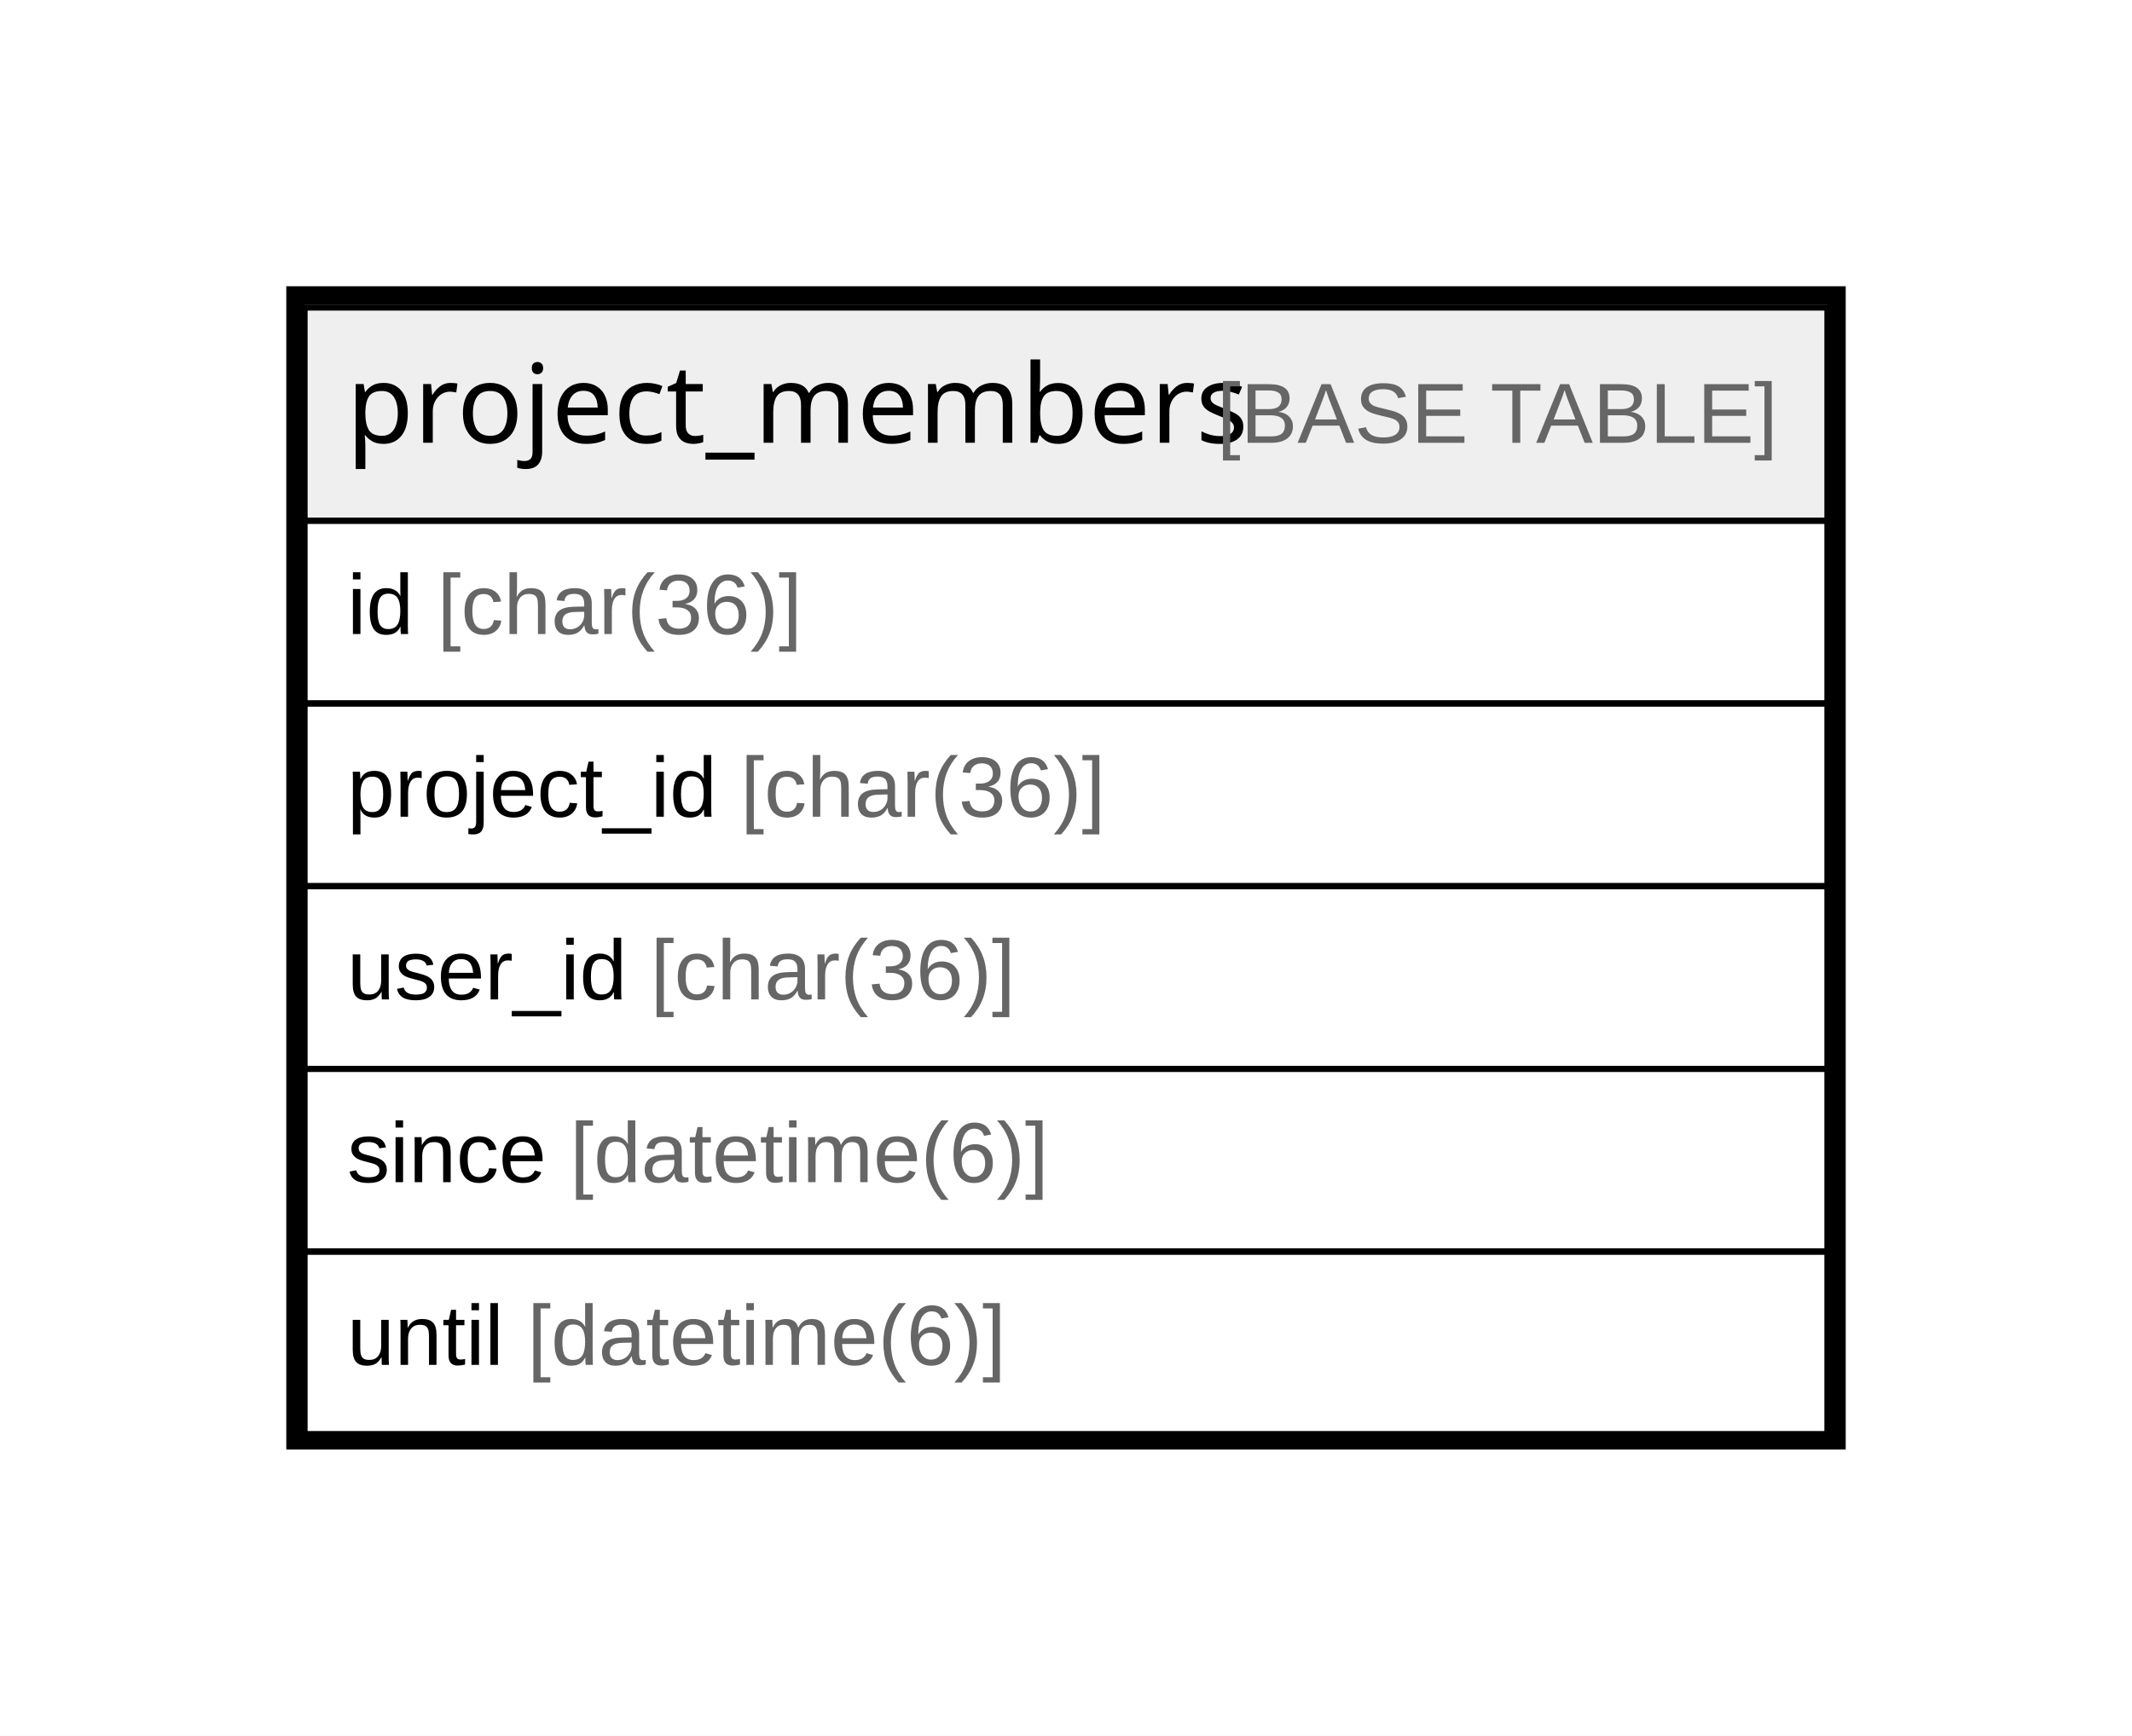
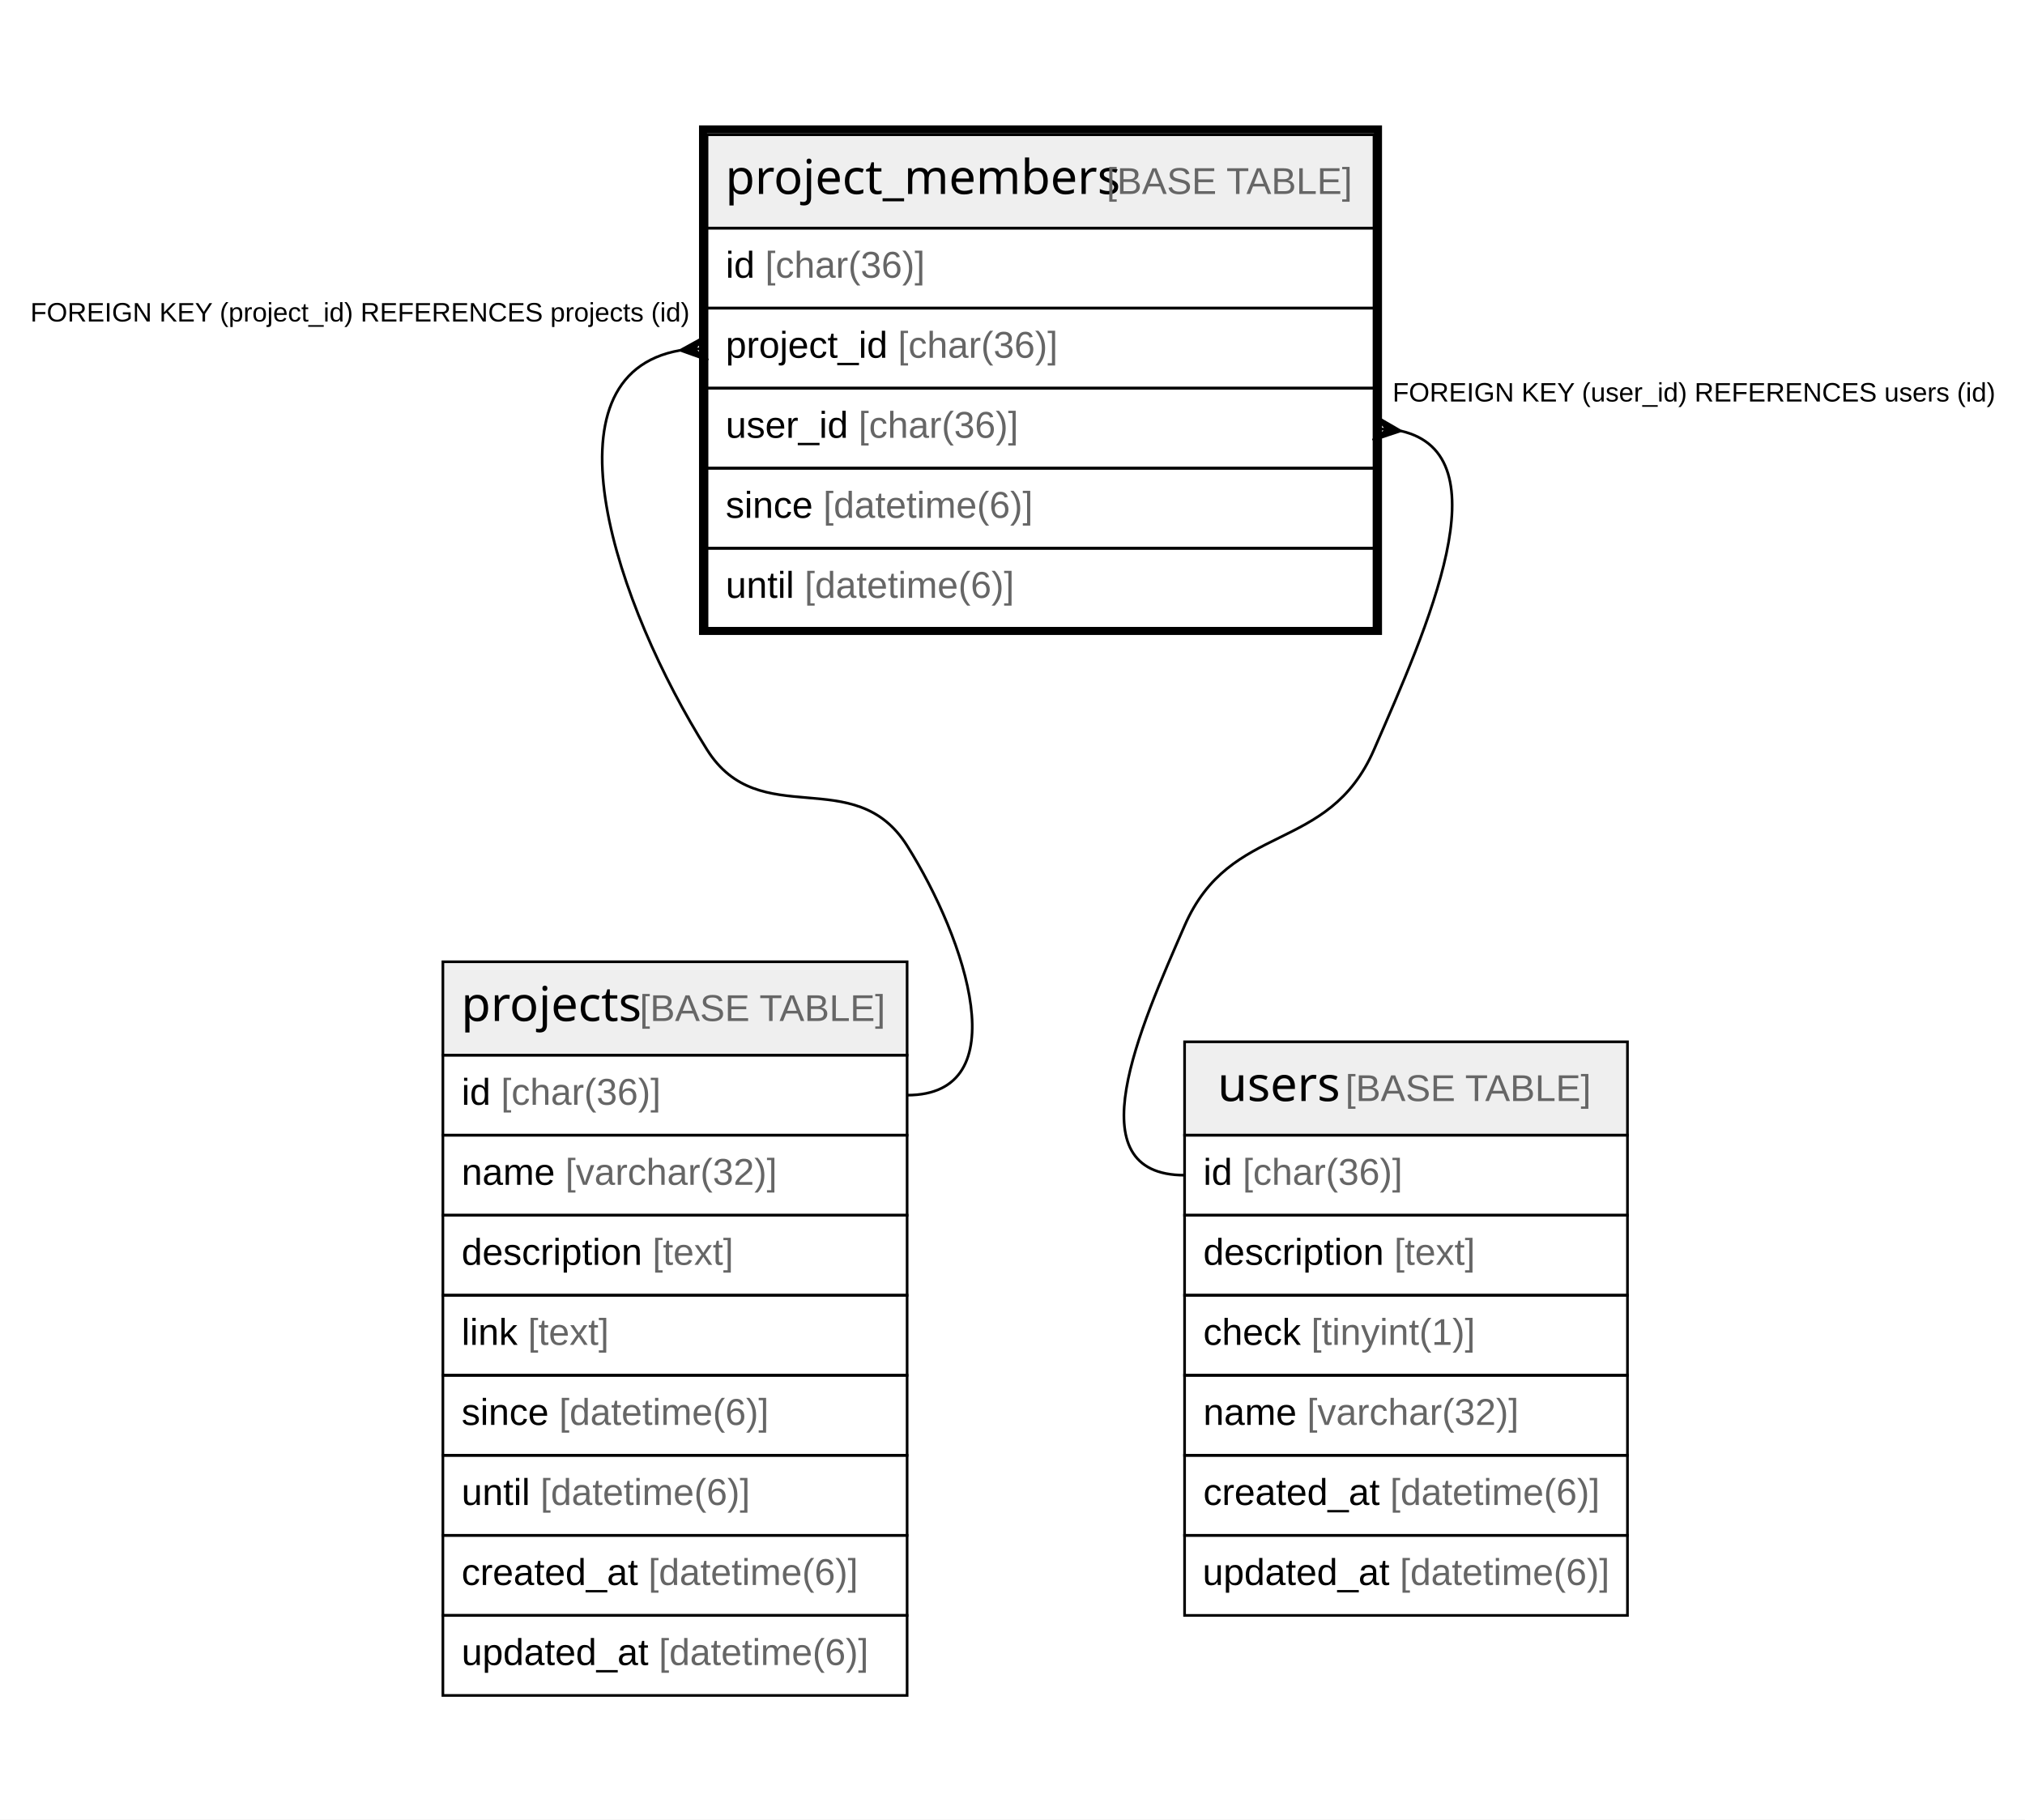
- <svg xmlns="http://www.w3.org/2000/svg" width="350pt" height="285pt" viewBox="0.00 0.00 350.00 285.00">
-   <g id="graph0" class="graph" transform="scale(1 1) rotate(0) translate(4 281)">
-     <polygon fill="#ffffff" stroke="transparent" points="-4,4 -4,-281 346,-281 346,4 -4,4" />
+ <svg xmlns="http://www.w3.org/2000/svg" width="759pt" height="682pt" viewBox="0.00 0.00 759.00 682.00">
+   <g id="graph0" class="graph" transform="scale(1 1) rotate(0) translate(4 678)">
+     <polygon fill="#ffffff" stroke="transparent" points="-4,4 -4,-678 755,-678 755,4 -4,4" />
    <g id="node1" class="node">
-       <polygon fill="#efefef" stroke="transparent" points="46,-195.5 46,-230.5 296,-230.5 296,-195.5 46,-195.5" />
-       <polygon fill="none" stroke="#000000" points="46,-195.5 46,-230.5 296,-230.5 296,-195.5 46,-195.5" />
-       <text text-anchor="start" x="52.869" y="-208.3" font-family="Arial Bold" font-size="18.00" fill="#000000">project_members</text>
-       <text text-anchor="start" x="191.877" y="-208.3" font-family="Arial" font-size="14.00" fill="#000000"> </text>
-       <text text-anchor="start" x="195.768" y="-208.3" font-family="Arial" font-size="14.00" fill="#666666">[BASE TABLE]</text>
-       <polygon fill="none" stroke="#000000" points="46,-165.5 46,-195.5 296,-195.5 296,-165.5 46,-165.5" />
-       <text text-anchor="start" x="53" y="-176.9" font-family="Arial" font-size="14.00" fill="#000000">id </text>
-       <text text-anchor="start" x="67.78" y="-176.9" font-family="Arial" font-size="14.00" fill="#666666">[char(36)]</text>
-       <polygon fill="none" stroke="#000000" points="46,-135.5 46,-165.5 296,-165.5 296,-135.5 46,-135.5" />
-       <text text-anchor="start" x="53" y="-146.9" font-family="Arial" font-size="14.00" fill="#000000">project_id </text>
-       <text text-anchor="start" x="117.568" y="-146.9" font-family="Arial" font-size="14.00" fill="#666666">[char(36)]</text>
-       <polygon fill="none" stroke="#000000" points="46,-105.5 46,-135.5 296,-135.5 296,-105.5 46,-105.5" />
-       <text text-anchor="start" x="53" y="-116.9" font-family="Arial" font-size="14.00" fill="#000000">user_id </text>
-       <text text-anchor="start" x="102.788" y="-116.9" font-family="Arial" font-size="14.00" fill="#666666">[char(36)]</text>
-       <polygon fill="none" stroke="#000000" points="46,-75.5 46,-105.5 296,-105.5 296,-75.5 46,-75.5" />
-       <text text-anchor="start" x="53" y="-86.9" font-family="Arial" font-size="14.00" fill="#000000">since </text>
-       <text text-anchor="start" x="89.562" y="-86.9" font-family="Arial" font-size="14.00" fill="#666666">[datetime(6)]</text>
-       <polygon fill="none" stroke="#000000" points="46,-45.5 46,-75.5 296,-75.5 296,-45.5 46,-45.5" />
-       <text text-anchor="start" x="53" y="-56.9" font-family="Arial" font-size="14.00" fill="#000000">until </text>
-       <text text-anchor="start" x="82.56" y="-56.9" font-family="Arial" font-size="14.00" fill="#666666">[datetime(6)]</text>
-       <polygon fill="none" stroke="#000000" stroke-width="3" points="44.5,-44.5 44.5,-232.5 297.5,-232.5 297.5,-44.5 44.5,-44.5" />
+       <polygon fill="#efefef" stroke="transparent" points="261,-592.5 261,-627.5 511,-627.5 511,-592.5 261,-592.5" />
+       <polygon fill="none" stroke="#000000" points="261,-592.5 261,-627.5 511,-627.5 511,-592.5 261,-592.5" />
+       <text text-anchor="start" x="267.869" y="-605.3" font-family="Arial Bold" font-size="18.00" fill="#000000">project_members</text>
+       <text text-anchor="start" x="406.877" y="-605.3" font-family="Arial" font-size="14.00" fill="#000000"> </text>
+       <text text-anchor="start" x="410.768" y="-605.3" font-family="Arial" font-size="14.00" fill="#666666">[BASE TABLE]</text>
+       <polygon fill="none" stroke="#000000" points="261,-562.5 261,-592.5 511,-592.5 511,-562.5 261,-562.5" />
+       <text text-anchor="start" x="268" y="-573.9" font-family="Arial" font-size="14.00" fill="#000000">id </text>
+       <text text-anchor="start" x="282.78" y="-573.9" font-family="Arial" font-size="14.00" fill="#666666">[char(36)]</text>
+       <polygon fill="none" stroke="#000000" points="261,-532.5 261,-562.5 511,-562.5 511,-532.5 261,-532.5" />
+       <text text-anchor="start" x="268" y="-543.9" font-family="Arial" font-size="14.00" fill="#000000">project_id </text>
+       <text text-anchor="start" x="332.568" y="-543.9" font-family="Arial" font-size="14.00" fill="#666666">[char(36)]</text>
+       <polygon fill="none" stroke="#000000" points="261,-502.5 261,-532.5 511,-532.5 511,-502.5 261,-502.5" />
+       <text text-anchor="start" x="268" y="-513.9" font-family="Arial" font-size="14.00" fill="#000000">user_id </text>
+       <text text-anchor="start" x="317.788" y="-513.9" font-family="Arial" font-size="14.00" fill="#666666">[char(36)]</text>
+       <polygon fill="none" stroke="#000000" points="261,-472.5 261,-502.5 511,-502.5 511,-472.5 261,-472.5" />
+       <text text-anchor="start" x="268" y="-483.9" font-family="Arial" font-size="14.00" fill="#000000">since </text>
+       <text text-anchor="start" x="304.562" y="-483.9" font-family="Arial" font-size="14.00" fill="#666666">[datetime(6)]</text>
+       <polygon fill="none" stroke="#000000" points="261,-442.5 261,-472.5 511,-472.5 511,-442.5 261,-442.5" />
+       <text text-anchor="start" x="268" y="-453.9" font-family="Arial" font-size="14.00" fill="#000000">until </text>
+       <text text-anchor="start" x="297.56" y="-453.9" font-family="Arial" font-size="14.00" fill="#666666">[datetime(6)]</text>
+       <polygon fill="none" stroke="#000000" stroke-width="3" points="259.5,-441.5 259.5,-629.5 512.5,-629.5 512.5,-441.5 259.5,-441.5" />
+     </g>
+     <g id="node2" class="node">
+       <polygon fill="#efefef" stroke="transparent" points="162,-282.5 162,-317.5 336,-317.5 336,-282.5 162,-282.5" />
+       <polygon fill="none" stroke="#000000" points="162,-282.5 162,-317.5 336,-317.5 336,-282.5 162,-282.5" />
+       <text text-anchor="start" x="168.869" y="-295.3" font-family="Arial Bold" font-size="18.00" fill="#000000">projects</text>
+       <text text-anchor="start" x="231.877" y="-295.3" font-family="Arial" font-size="14.00" fill="#000000"> </text>
+       <text text-anchor="start" x="235.767" y="-295.3" font-family="Arial" font-size="14.00" fill="#666666">[BASE TABLE]</text>
+       <polygon fill="none" stroke="#000000" points="162,-252.5 162,-282.5 336,-282.5 336,-252.5 162,-252.5" />
+       <text text-anchor="start" x="169" y="-263.9" font-family="Arial" font-size="14.00" fill="#000000">id </text>
+       <text text-anchor="start" x="183.78" y="-263.9" font-family="Arial" font-size="14.00" fill="#666666">[char(36)]</text>
+       <polygon fill="none" stroke="#000000" points="162,-222.5 162,-252.5 336,-252.5 336,-222.5 162,-222.5" />
+       <text text-anchor="start" x="169" y="-233.9" font-family="Arial" font-size="14.00" fill="#000000">name </text>
+       <text text-anchor="start" x="207.899" y="-233.9" font-family="Arial" font-size="14.00" fill="#666666">[varchar(32)]</text>
+       <polygon fill="none" stroke="#000000" points="162,-192.5 162,-222.5 336,-222.5 336,-192.5 162,-192.5" />
+       <text text-anchor="start" x="169" y="-203.9" font-family="Arial" font-size="14.00" fill="#000000">description </text>
+       <text text-anchor="start" x="240.568" y="-203.9" font-family="Arial" font-size="14.00" fill="#666666">[text]</text>
+       <polygon fill="none" stroke="#000000" points="162,-162.5 162,-192.5 336,-192.5 336,-162.5 162,-162.5" />
+       <text text-anchor="start" x="169" y="-173.9" font-family="Arial" font-size="14.00" fill="#000000">link </text>
+       <text text-anchor="start" x="193.886" y="-173.9" font-family="Arial" font-size="14.00" fill="#666666">[text]</text>
+       <polygon fill="none" stroke="#000000" points="162,-132.5 162,-162.5 336,-162.5 336,-132.5 162,-132.5" />
+       <text text-anchor="start" x="169" y="-143.9" font-family="Arial" font-size="14.00" fill="#000000">since </text>
+       <text text-anchor="start" x="205.562" y="-143.9" font-family="Arial" font-size="14.00" fill="#666666">[datetime(6)]</text>
+       <polygon fill="none" stroke="#000000" points="162,-102.5 162,-132.5 336,-132.5 336,-102.5 162,-102.5" />
+       <text text-anchor="start" x="169" y="-113.9" font-family="Arial" font-size="14.00" fill="#000000">until </text>
+       <text text-anchor="start" x="198.56" y="-113.9" font-family="Arial" font-size="14.00" fill="#666666">[datetime(6)]</text>
+       <polygon fill="none" stroke="#000000" points="162,-72.5 162,-102.5 336,-102.5 336,-72.5 162,-72.5" />
+       <text text-anchor="start" x="169" y="-83.9" font-family="Arial" font-size="14.00" fill="#000000">created_at </text>
+       <text text-anchor="start" x="239.028" y="-83.9" font-family="Arial" font-size="14.00" fill="#666666">[datetime(6)]</text>
+       <polygon fill="none" stroke="#000000" points="162,-42.5 162,-72.5 336,-72.5 336,-42.5 162,-42.5" />
+       <text text-anchor="start" x="169" y="-53.9" font-family="Arial" font-size="14.00" fill="#000000">updated_at </text>
+       <text text-anchor="start" x="242.933" y="-53.9" font-family="Arial" font-size="14.00" fill="#666666">[datetime(6)]</text>
+     </g>
+     <g id="edge1" class="edge">
+       <path fill="none" stroke="#000000" d="M250.891,-546.679C197.544,-537.343 227.325,-450.518 261,-397 280.692,-365.705 316.308,-392.295 336,-361 358.131,-325.828 377.556,-267.5 336,-267.5" />
+       <polygon fill="#000000" stroke="#000000" points="251.033,-546.691 260.636,-551.985 256.016,-547.095 261,-547.5 261,-547.5 261,-547.5 256.016,-547.095 261.364,-543.015 251.033,-546.691 251.033,-546.691" />
+       <text text-anchor="start" x="7.388" y="-557.5" font-family="Arial" font-size="10.00" fill="#000000">FOREIGN KEY (project_id) REFERENCES projects (id)</text>
+     </g>
+     <g id="node3" class="node">
+       <polygon fill="#efefef" stroke="transparent" points="440,-252.5 440,-287.5 606,-287.5 606,-252.5 440,-252.5" />
+       <polygon fill="none" stroke="#000000" points="440,-252.5 440,-287.5 606,-287.5 606,-252.5 440,-252.5" />
+       <text text-anchor="start" x="452.371" y="-265.3" font-family="Arial Bold" font-size="18.00" fill="#000000">users</text>
+       <text text-anchor="start" x="496.375" y="-265.3" font-family="Arial" font-size="14.00" fill="#000000"> </text>
+       <text text-anchor="start" x="500.266" y="-265.3" font-family="Arial" font-size="14.00" fill="#666666">[BASE TABLE]</text>
+       <polygon fill="none" stroke="#000000" points="440,-222.5 440,-252.5 606,-252.5 606,-222.5 440,-222.5" />
+       <text text-anchor="start" x="447" y="-233.9" font-family="Arial" font-size="14.00" fill="#000000">id </text>
+       <text text-anchor="start" x="461.78" y="-233.9" font-family="Arial" font-size="14.00" fill="#666666">[char(36)]</text>
+       <polygon fill="none" stroke="#000000" points="440,-192.5 440,-222.5 606,-222.5 606,-192.5 440,-192.5" />
+       <text text-anchor="start" x="447" y="-203.9" font-family="Arial" font-size="14.00" fill="#000000">description </text>
+       <text text-anchor="start" x="518.568" y="-203.9" font-family="Arial" font-size="14.00" fill="#666666">[text]</text>
+       <polygon fill="none" stroke="#000000" points="440,-162.5 440,-192.5 606,-192.5 606,-162.5 440,-162.5" />
+       <text text-anchor="start" x="447" y="-173.9" font-family="Arial" font-size="14.00" fill="#000000">check </text>
+       <text text-anchor="start" x="487.456" y="-173.9" font-family="Arial" font-size="14.00" fill="#666666">[tinyint(1)]</text>
+       <polygon fill="none" stroke="#000000" points="440,-132.5 440,-162.5 606,-162.5 606,-132.5 440,-132.5" />
+       <text text-anchor="start" x="447" y="-143.9" font-family="Arial" font-size="14.00" fill="#000000">name </text>
+       <text text-anchor="start" x="485.899" y="-143.9" font-family="Arial" font-size="14.00" fill="#666666">[varchar(32)]</text>
+       <polygon fill="none" stroke="#000000" points="440,-102.5 440,-132.5 606,-132.5 606,-102.5 440,-102.5" />
+       <text text-anchor="start" x="447" y="-113.9" font-family="Arial" font-size="14.00" fill="#000000">created_at </text>
+       <text text-anchor="start" x="517.028" y="-113.9" font-family="Arial" font-size="14.00" fill="#666666">[datetime(6)]</text>
+       <polygon fill="none" stroke="#000000" points="440,-72.5 440,-102.5 606,-102.5 606,-72.5 440,-72.5" />
+       <text text-anchor="start" x="446.752" y="-83.9" font-family="Arial" font-size="14.00" fill="#000000">updated_at </text>
+       <text text-anchor="start" x="520.684" y="-83.9" font-family="Arial" font-size="14.00" fill="#666666">[datetime(6)]</text>
+     </g>
+     <g id="edge2" class="edge">
+       <path fill="none" stroke="#000000" d="M521.059,-516.474C560.086,-507.569 530.89,-442.645 511,-397 493.789,-357.503 457.211,-370.497 440,-331 423.4,-292.904 398.444,-237.5 440,-237.5" />
+       <polygon fill="#000000" stroke="#000000" points="520.948,-516.485 510.543,-513.023 515.974,-516.992 511,-517.5 511,-517.5 511,-517.5 515.974,-516.992 511.457,-521.977 520.948,-516.485 520.948,-516.485" />
+       <text text-anchor="start" x="517.945" y="-527.5" font-family="Arial" font-size="10.00" fill="#000000">FOREIGN KEY (user_id) REFERENCES users (id)</text>
    </g>
  </g>
</svg>
